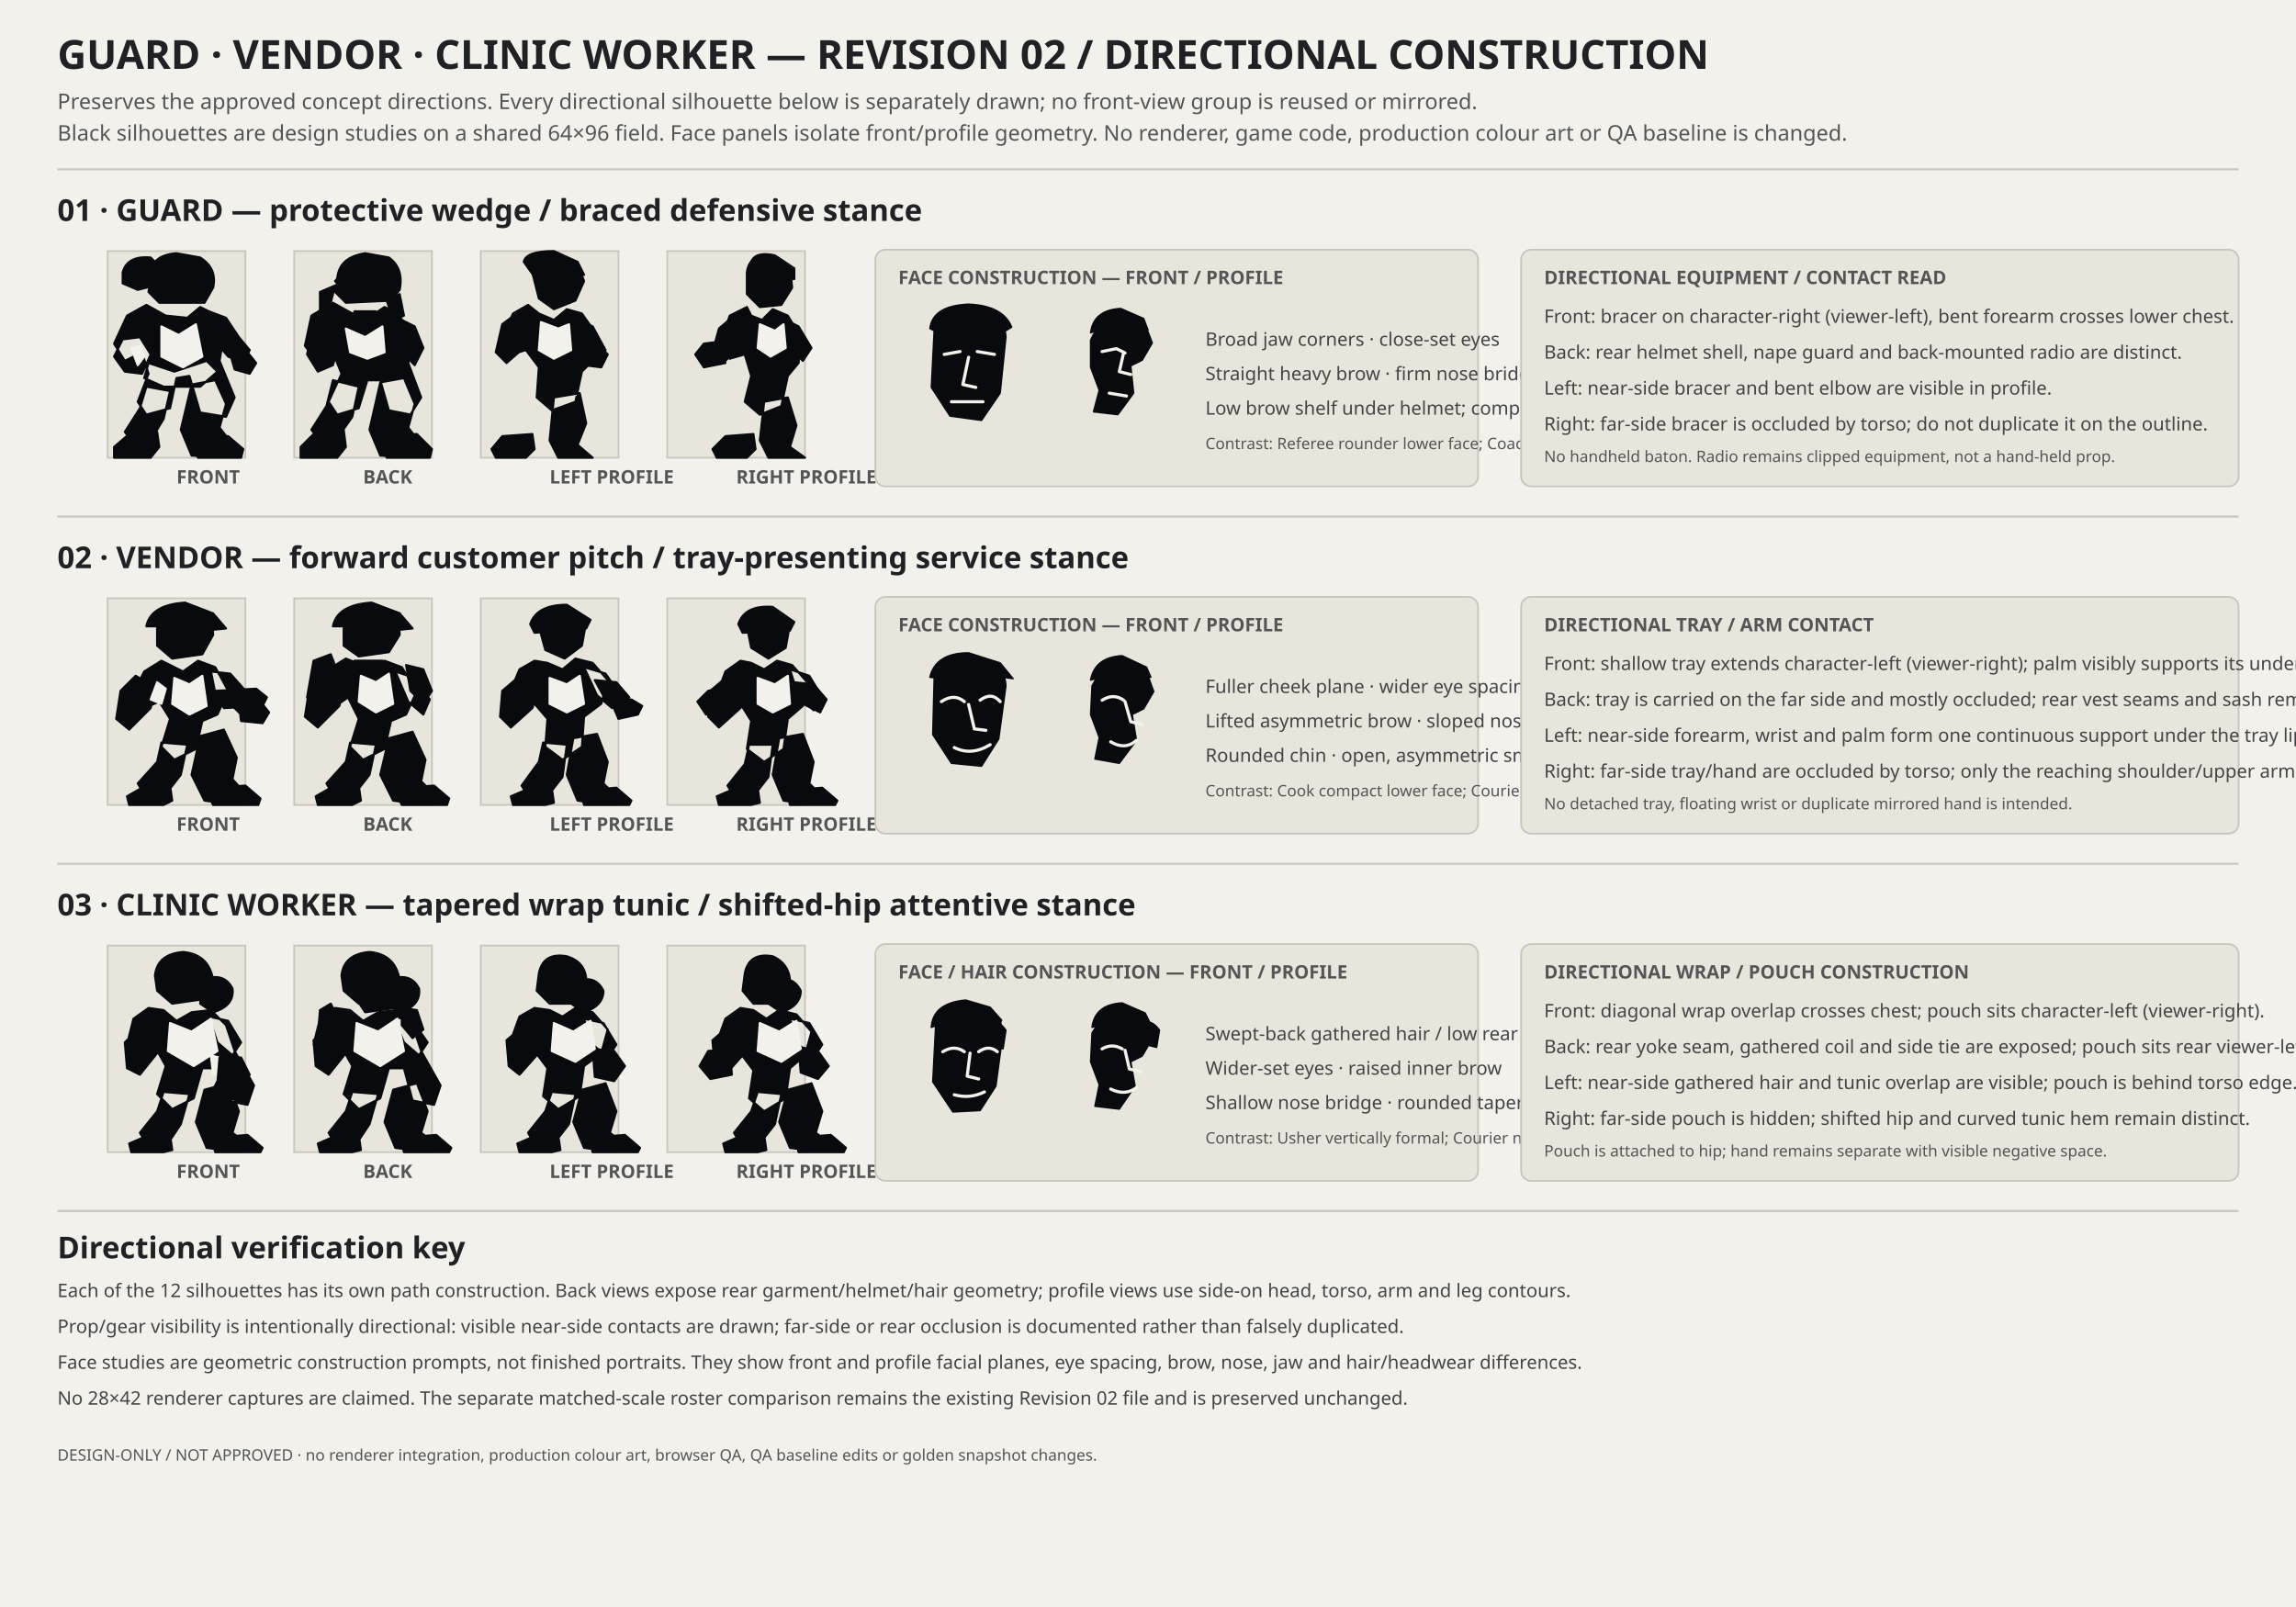
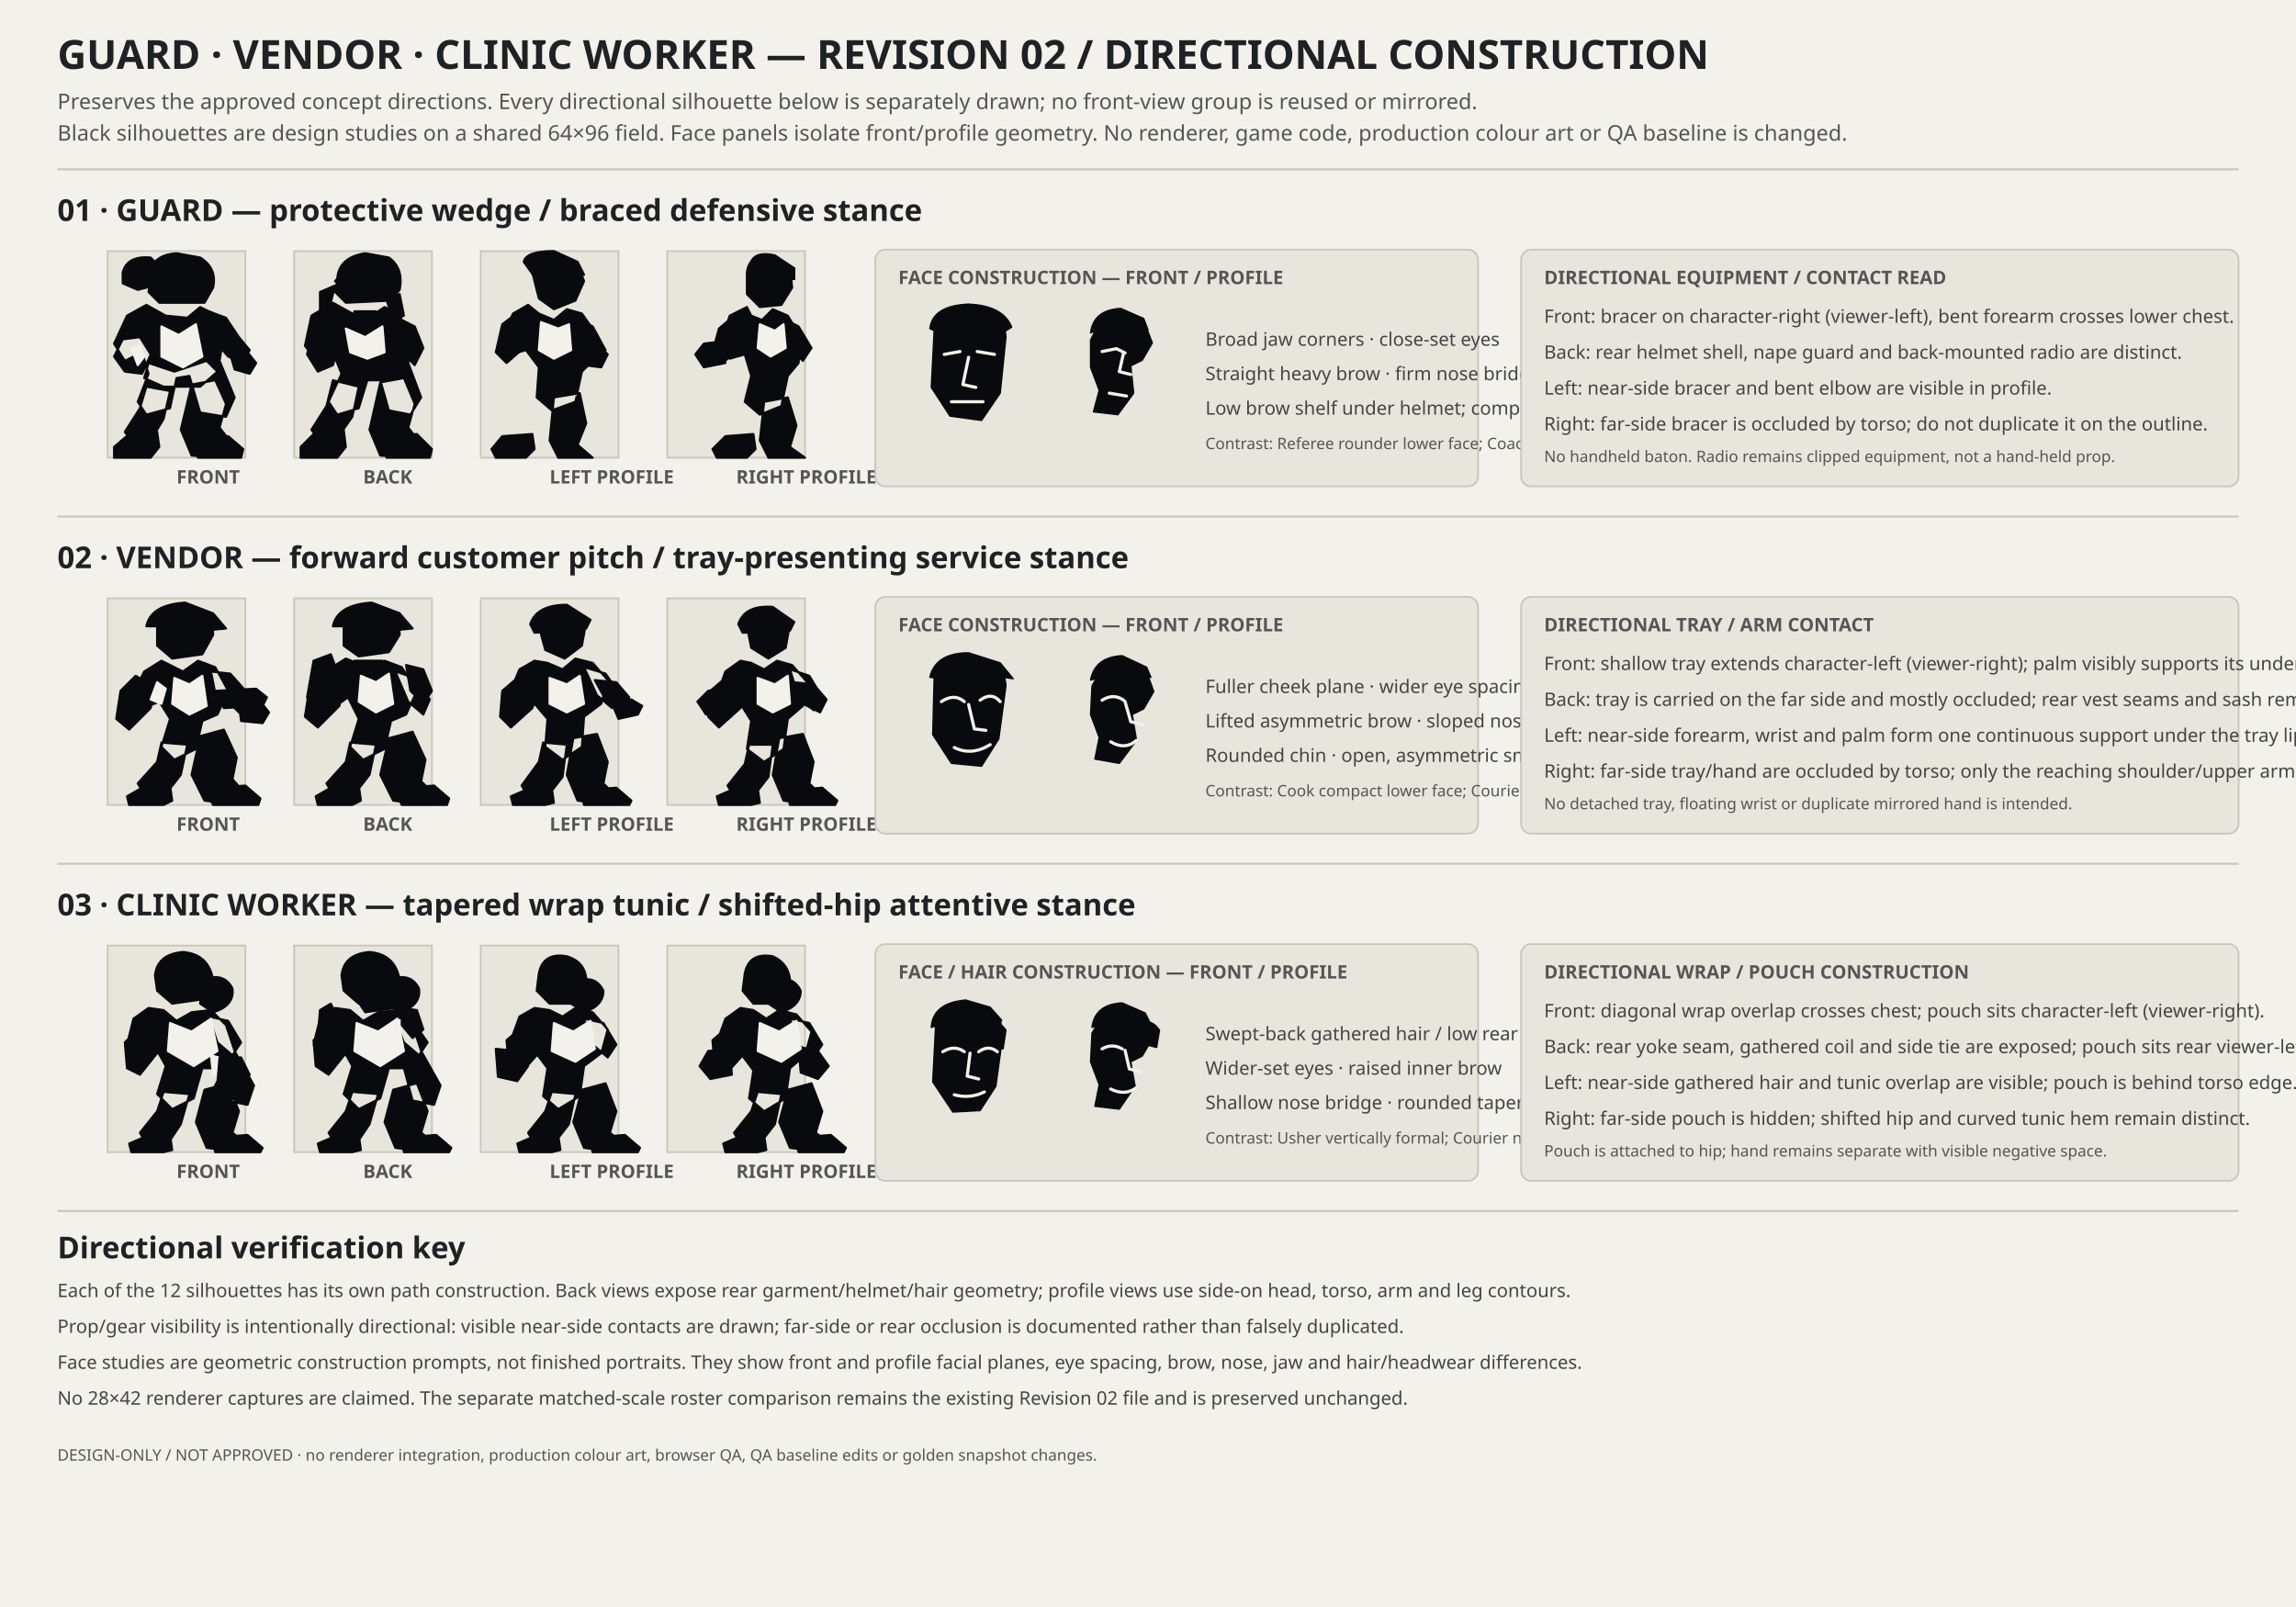
<svg xmlns="http://www.w3.org/2000/svg" width="1600" height="1120" viewBox="0 0 1600 1120">
  <rect width="1600" height="1120" fill="#f3f1eb" />
  <style>
.h{font:700 28px sans-serif;fill:#202124}.sub{font:15px sans-serif;fill:#555}.name{font:700 21px sans-serif;fill:#202124}.dir{font:700 13px sans-serif;fill:#555}.note{font:13px sans-serif;fill:#444}.tiny{font:11px sans-serif;fill:#555}.sil{fill:#090a0d;stroke:#090a0d;stroke-linejoin:round;stroke-linecap:round}.cut{fill:#f3f1eb;stroke:#f3f1eb;stroke-linejoin:round}.face{fill:#090a0d;stroke:#090a0d;stroke-linejoin:round;stroke-linecap:round}.feature{fill:none;stroke:#f3f1eb;stroke-width:2.2;stroke-linecap:round;stroke-linejoin:round}.panel{fill:#e8e5dd;stroke:#c9c5bc;stroke-width:1.2}.rule{stroke:#c9c5bc;stroke-width:1.4}
</style>
  <text x="40" y="48" class="h">GUARD · VENDOR · CLINIC WORKER — REVISION 02 / DIRECTIONAL CONSTRUCTION</text>
  <text x="40" y="76" class="sub">Preserves the approved concept directions. Every directional silhouette below is separately drawn; no front-view group is reused or mirrored.</text>
  <text x="40" y="98" class="sub">Black silhouettes are design studies on a shared 64×96 field. Face panels isolate front/profile geometry. No renderer, game code, production colour art or QA baseline is changed.</text>
  <line x1="40" y1="118" x2="1560" y2="118" class="rule" />
  <text x="40" y="154" class="name">01 · GUARD — protective wedge / braced defensive stance</text>
  <g transform="translate(75 175)">
    <rect x="0" y="0" width="96" height="144" class="panel" />
    <g transform="scale(1.5)">
      <path class="sil" d="M20 13Q19 2 32 1L43 3Q51 8 49 17L45 24 24 24 19 19Z M18 25L9 30 3 43 8 51 16 47 19 57 14 70 18 76 29 73 32 59 38 58 43 75 55 77 59 68 52 51 54 39 49 29 43 26 37 31 27 30Z M7 41L15 40 20 48 16 57 8 56 3 49Z M19 52L31 56 46 51 51 56 43 63 26 63 17 59Z M18 63L29 65 26 78 20 88 11 88 8 84 15 73Z M39 62L50 60 55 71 52 82 59 91 55 96 39 95 34 83Z M10 85L23 84 24 91 20 96 3 96 3 91Z M44 87L56 86 63 92 62 96 42 96 40 92Z" />
      <path class="cut" d="M25 35L33 39 41 34 44 49 35 54 25 49Z M11 45L15 44 17 49 14 53Z" />
      <path class="sil" d="M47 28L55 31 61 40 66 46 63 52 56 49 50 42Z M57 48L65 47 69 52 66 57 59 55Z" />
      <path class="sil" d="M7 10Q9 2 20 3L24 7 22 16 14 18 7 15Z" />
    </g>
  </g>
  <g transform="translate(205 175)">
    <rect width="96" height="144" class="panel" />
    <g transform="scale(1.5)">
      <path class="sil" d="M20 14Q20 3 33 1L44 3Q51 8 49 18L45 23 24 24 19 19Z M18 24L8 30 5 44 11 52 18 47 22 57 16 70 20 76 30 73 34 60 40 60 44 74 54 76 59 68 53 52 55 39 48 29 42 26 36 30 27 29Z M18 60L30 63 27 77 20 87 11 87 8 83 15 72Z M40 61L51 59 56 71 53 82 60 91 56 96 40 95 35 83Z M10 84L23 83 24 91 20 96 3 96 3 91Z M45 86L57 85 64 92 63 96 43 96 41 92Z" />
      <path class="sil" d="M10 31L17 28 22 39 18 53 11 56 6 48Z M48 31L56 35 60 45 56 53 50 47Z M25 33L32 36 39 33 43 48 34 52 25 48Z" />
      <path class="cut" d="M24 36L33 40 41 35 42 47 34 50 26 47Z" />
      <path class="sil" d="M17 24L15 30 12 33 12 19 19 16Z M43 23L49 20 51 30 46 32Z M24 8Q26 3 34 3L44 5 48 13 43 18 24 18 19 14Z" />
      <path class="sil" d="M28 28L38 28 40 32 27 33Z" />
    </g>
  </g>
  <g transform="translate(335 175)">
    <rect width="96" height="144" class="panel" />
    <g transform="scale(1.5)">
      <path class="sil" d="M24 10Q24 1 35 2L45 6 48 14 44 23 34 27 27 22Z M22 25L15 29 10 40 14 48 21 46 27 54 26 68 33 74 44 70 47 56 53 50 54 39 47 29 40 27 34 32 27 29Z M34 68L46 66 49 80 45 90 52 96 36 96 32 88Z M10 86L24 85 25 92 21 96 7 96 5 92Z" />
      <path class="sil" d="M18 28L10 34 7 47 12 52 20 45 25 36Z M44 31L52 35 58 46 54 51 47 44Z M45 43L54 43 59 48 56 54 48 53Z" />
      <path class="sil" d="M20 5Q21 0 34 0L45 5 48 11 39 13 25 12Z" />
      <path class="cut" d="M28 33L36 36 41 34 42 46 34 50 27 46Z" />
    </g>
  </g>
  <g transform="translate(465 175)">
    <rect width="96" height="144" class="panel" />
    <g transform="scale(1.5)">
      <path class="sil" d="M37 10Q38 1 49 2L57 7 58 17 53 25 43 26 37 20Z M37 26L29 30 25 42 29 50 36 48 39 58 36 70 43 76 53 72 56 58 61 52 62 40 56 30 49 27 44 32 39 30Z M45 70L56 68 60 81 57 91 64 96 47 96 43 88Z M27 86L40 85 41 92 37 96 23 96 21 92Z" />
      <path class="sil" d="M31 30L24 36 21 47 26 52 33 45 38 36Z M53 31L61 35 67 45 63 51 56 44Z M25 42L17 43 13 48 17 54 27 52Z" />
      <path class="sil" d="M39 5Q41 0 50 2L59 8 59 13 39 13Z" />
      <path class="cut" d="M43 34L50 37 54 34 55 45 48 49 42 45Z" />
    </g>
  </g>
  <text x="123" y="337" class="dir">FRONT</text>
  <text x="253" y="337" class="dir">BACK</text>
  <text x="383" y="337" class="dir">LEFT PROFILE</text>
  <text x="513" y="337" class="dir">RIGHT PROFILE</text>
  <g transform="translate(610 174)">
    <rect width="420" height="165" rx="7" class="panel" />
    <text x="16" y="24" class="dir">FACE CONSTRUCTION — FRONT / PROFILE</text>
    <g transform="translate(26 38)">
      <path class="face" d="M15 18Q15 2 39 2Q64 3 65 23L61 62 48 81 26 78 13 58Z M12 17Q14 1 39 0Q63 1 69 16L61 21 18 20Z" />
      <path class="feature" d="M22 35L33 33M45 33L57 35M39 37L35 56 44 58M27 68L49 68" />
    </g>
    <g transform="translate(135 38)">
      <path class="face" d="M24 7Q42 0 53 14L58 27 51 39 43 43 45 62 34 77 17 75 21 60 15 44 15 25Z M15 20Q17 4 36 3L52 10 55 18 22 17Z" />
      <path class="feature" d="M23 33L33 31 39 34M38 34L35 47 43 49M28 62L40 64" />
    </g>
    <text x="230" y="67" class="note">Broad jaw corners · close-set eyes</text>
    <text x="230" y="91" class="note">Straight heavy brow · firm nose bridge</text>
    <text x="230" y="115" class="note">Low brow shelf under helmet; compact chin</text>
    <text x="230" y="139" class="tiny">Contrast: Referee rounder lower face; Coach softer cheek/chin</text>
  </g>
  <g transform="translate(1060 174)">
    <rect width="500" height="165" rx="7" class="panel" />
    <text x="16" y="24" class="dir">DIRECTIONAL EQUIPMENT / CONTACT READ</text>
    <text x="16" y="51" class="note">Front: bracer on character-right (viewer-left), bent forearm crosses lower chest.</text>
    <text x="16" y="76" class="note">Back: rear helmet shell, nape guard and back-mounted radio are distinct.</text>
    <text x="16" y="101" class="note">Left: near-side bracer and bent elbow are visible in profile.</text>
    <text x="16" y="126" class="note">Right: far-side bracer is occluded by torso; do not duplicate it on the outline.</text>
    <text x="16" y="148" class="tiny">No handheld baton. Radio remains clipped equipment, not a hand-held prop.</text>
  </g>
  <line x1="40" y1="360" x2="1560" y2="360" class="rule" />
  <text x="40" y="396" class="name">02 · VENDOR — forward customer pitch / tray-presenting service stance</text>
  <g transform="translate(75 417)">
    <rect width="96" height="144" class="panel" />
    <g transform="scale(1.5)">
      <path class="sil" d="M23 14Q25 3 38 4Q49 6 49 17L44 26 30 28 23 22Z M18 13Q20 3 36 2L49 7 55 14 45 15 25 13Z M25 29L17 34 12 44 17 51 24 48 29 56 25 69 31 75 41 70 44 57 51 54 56 43 50 32 42 29 35 34 29 31Z M13 36L6 43 4 56 10 61 20 51 22 41Z M48 34L57 35 65 44 69 51 64 56 57 49 50 44Z M61 49L71 48 75 53 72 58 62 57Z M25 67L37 68 34 82 27 91 17 91 14 86 23 76Z M43 64L54 61 60 74 58 84 65 92 60 96 45 94 39 82Z M16 88L29 87 30 94 26 96 10 96 9 92Z M52 88L64 87 71 93 70 96 49 96 47 92Z" />
      <path class="cut" d="M31 37L38 40 44 36 46 50 38 54 30 49Z M23 39L27 42 25 49 20 47Z" />
      <path class="sil" d="M50 43L69 42 74 46 72 50 54 51Z" />
    </g>
  </g>
  <g transform="translate(205 417)">
    <rect width="96" height="144" class="panel" />
    <g transform="scale(1.5)">
      <path class="sil" d="M23 14Q25 3 38 4Q49 6 49 17L44 25 30 27 23 22Z M18 13Q20 3 36 2L49 7 55 14 45 15 25 13Z M24 28L16 33 12 45 18 51 25 46 30 56 26 69 32 75 42 70 45 57 52 54 57 43 50 32 42 29 35 33 29 30Z M14 35L7 42 5 55 11 60 21 50 23 40Z M47 34L56 37 63 47 60 54 53 48Z M26 67L38 68 35 82 28 91 18 91 15 86 24 76Z M44 65L55 62 61 75 59 85 66 92 61 96 46 94 40 82Z M17 88L30 87 31 94 27 96 11 96 10 92Z M53 88L65 87 72 93 71 96 50 96 48 92Z" />
      <path class="sil" d="M9 29L17 26 22 39 18 52 11 55 6 46Z M52 31L60 33 64 43 60 49 54 43Z" />
      <path class="cut" d="M31 36L38 39 44 35 46 49 38 53 30 48Z" />
      <path class="sil" d="M25 8Q27 2 38 3L49 7 51 13 23 13Z M28 29L41 29 45 32 29 34Z" />
    </g>
  </g>
  <g transform="translate(335 417)">
    <rect width="96" height="144" class="panel" />
    <g transform="scale(1.5)">
      <path class="sil" d="M27 13Q28 3 40 4L49 11 47 22 39 28 30 24Z M23 12Q26 3 40 3L51 10 49 14 25 16Z M25 29L18 33 13 45 17 52 25 49 31 56 30 69 38 75 47 69 48 55 56 49 59 38 52 30 44 28 38 33 31 30Z M17 37L10 43 9 55 14 60 24 51 27 42Z M48 32L58 35 65 45 61 51 54 45Z M29 67L40 68 38 83 31 92 22 92 19 87 27 76Z M43 65L54 63 59 76 57 86 64 93 59 96 45 94 40 82Z M21 89L33 88 34 95 30 96 15 96 14 92Z M51 89L63 88 70 94 69 96 48 96 47 92Z" />
      <path class="sil" d="M53 38L63 39 69 46 67 52 59 49Z M61 49L70 47 75 50 73 54 64 56Z" />
      <path class="cut" d="M32 37L40 40 46 36 48 49 40 53 32 49Z" />
    </g>
  </g>
  <g transform="translate(465 417)">
    <rect width="96" height="144" class="panel" />
    <g transform="scale(1.5)">
      <path class="sil" d="M37 13Q38 3 49 5L57 12 55 23 47 28 39 23Z M33 12Q36 3 49 4L59 11 57 15 35 16Z M34 29L27 34 23 45 27 52 34 49 39 57 37 70 45 76 54 70 56 56 63 50 65 39 58 31 51 29 45 33 39 30Z M27 37L20 43 19 55 24 60 34 51 36 42Z M57 33L66 36 72 46 68 52 61 46Z M38 68L49 68 47 83 40 92 31 92 28 87 36 77Z M52 65L63 63 68 76 66 86 73 93 68 96 54 94 49 82Z M30 89L42 88 43 95 39 96 24 96 23 92Z M60 89L72 88 79 94 78 96 57 96 56 92Z" />
      <path class="sil" d="M28 41L19 43 14 48 18 54 29 52Z M59 39L68 40 74 47 71 53 63 49Z" />
      <path class="cut" d="M42 37L50 40 56 36 57 49 49 53 42 49Z" />
    </g>
  </g>
  <text x="123" y="579" class="dir">FRONT</text>
  <text x="253" y="579" class="dir">BACK</text>
  <text x="383" y="579" class="dir">LEFT PROFILE</text>
  <text x="513" y="579" class="dir">RIGHT PROFILE</text>
  <g transform="translate(610 416)">
    <rect width="420" height="165" rx="7" class="panel" />
    <text x="16" y="24" class="dir">FACE CONSTRUCTION — FRONT / PROFILE</text>
    <g transform="translate(26 38)">
      <path class="face" d="M15 18Q16 2 39 3Q64 5 65 24L60 61 48 80 27 78 14 58Z M12 18Q16 1 39 1L61 8 70 19 55 17 20 19Z" />
      <path class="feature" d="M20 35Q29 29 36 35M47 34Q55 28 61 35M39 37L43 54 51 55M29 67Q41 73 54 65" />
    </g>
    <g transform="translate(135 38)">
      <path class="face" d="M25 8Q42 0 54 14L59 28 52 40 44 44 47 62 35 78 18 75 21 60 15 44 16 24Z M15 20Q18 4 37 3L54 11 57 18 22 18Z" />
      <path class="feature" d="M23 34Q31 29 38 34M39 35L43 49 51 51M29 63Q39 69 47 62" />
    </g>
    <text x="230" y="67" class="note">Fuller cheek plane · wider eye spacing</text>
    <text x="230" y="91" class="note">Lifted asymmetric brow · sloped nose</text>
    <text x="230" y="115" class="note">Rounded chin · open, asymmetric smile</text>
    <text x="230" y="139" class="tiny">Contrast: Cook compact lower face; Courier narrower cheek/jaw</text>
  </g>
  <g transform="translate(1060 416)">
    <rect width="500" height="165" rx="7" class="panel" />
    <text x="16" y="24" class="dir">DIRECTIONAL TRAY / ARM CONTACT</text>
    <text x="16" y="51" class="note">Front: shallow tray extends character-left (viewer-right); palm visibly supports its underside.</text>
    <text x="16" y="76" class="note">Back: tray is carried on the far side and mostly occluded; rear vest seams and sash remain visible.</text>
    <text x="16" y="101" class="note">Left: near-side forearm, wrist and palm form one continuous support under the tray lip.</text>
    <text x="16" y="126" class="note">Right: far-side tray/hand are occluded by torso; only the reaching shoulder/upper arm contour remains.</text>
    <text x="16" y="148" class="tiny">No detached tray, floating wrist or duplicate mirrored hand is intended.</text>
  </g>
  <line x1="40" y1="602" x2="1560" y2="602" class="rule" />
  <text x="40" y="638" class="name">03 · CLINIC WORKER — tapered wrap tunic / shifted-hip attentive stance</text>
  <g transform="translate(75 659)">
    <rect width="96" height="144" class="panel" />
    <g transform="scale(1.5)">
      <path class="sil" d="M22 14Q23 4 35 3Q47 4 49 16L44 25 30 27 23 21Z M44 16Q54 12 58 20Q59 28 49 31L43 27Z M19 29L12 34 9 46 15 52 22 47 27 56 23 69 30 76 40 71 44 57 51 57 55 72 65 74 68 65 59 49 55 37 48 30 39 31 32 35 26 30Z M15 38L8 45 9 57 15 60 23 50Z M47 33L56 35 62 45 58 51 51 45Z M26 68L38 69 34 83 28 92 18 92 15 87 23 77Z M45 67L56 64 61 77 58 87 66 93 61 96 46 94 41 82Z M17 89L29 88 30 95 26 96 11 96 10 92Z M53 89L65 88 72 94 71 96 50 96 49 92Z" />
      <path class="cut" d="M29 36L39 40 48 34 51 49 40 56 28 49Z M48 51L55 53 56 60 49 60Z" />
      <path class="sil" d="M52 52L62 52 66 60 61 67 51 64Z M51 63L60 62 63 69 55 73 48 69Z" />
    </g>
  </g>
  <g transform="translate(205 659)">
    <rect width="96" height="144" class="panel" />
    <g transform="scale(1.5)">
      <path class="sil" d="M22 14Q23 4 35 3Q47 4 49 16L44 25 30 27 23 21Z M44 16Q54 12 58 20Q59 28 49 31L43 27Z M19 29L12 34 9 46 15 52 22 47 27 56 23 69 30 76 40 71 44 57 51 57 55 72 65 74 68 65 59 49 55 37 48 30 39 31 32 35 26 30Z M16 37L9 44 10 56 16 60 24 50Z M46 33L55 35 62 45 58 51 51 45Z M27 68L39 69 35 83 29 92 19 92 16 87 24 77Z M46 67L57 64 62 77 59 87 67 93 62 96 47 94 42 82Z M18 89L30 88 31 95 27 96 12 96 11 92Z M54 89L66 88 73 94 72 96 51 96 50 92Z" />
      <path class="sil" d="M12 30L17 27 21 35 17 43 11 43Z M50 29L57 30 60 39 55 43 50 37Z" />
      <path class="cut" d="M29 36L39 40 48 34 51 49 40 56 28 49Z" />
      <path class="sil" d="M29 25L44 24 47 29 33 31Z" />
    </g>
  </g>
  <g transform="translate(335 659)">
    <rect width="96" height="144" class="panel" />
    <g transform="scale(1.5)">
      <path class="sil" d="M27 13Q29 3 40 5Q50 8 49 19L43 27 32 27 26 21Z M44 17Q53 13 57 21Q57 28 48 31L42 27Z M25 29L18 33 14 44 18 52 25 49 31 57 29 70 36 76 46 70 48 56 56 50 59 39 52 31 44 29 38 33 32 30Z M19 38L12 44 13 56 18 60 26 51Z M48 34L57 36 63 46 59 52 52 46Z M33 68L44 69 41 83 34 92 25 92 22 87 30 77Z M47 67L58 64 63 77 60 87 68 93 63 96 48 94 43 82Z M24 89L36 88 37 95 33 96 18 96 17 92Z M55 89L67 88 74 94 73 96 52 96 51 92Z" />
-       <path class="sil" d="M52 48L62 49 67 56 62 63 53 61Z" />
+       <path class="sil" d="M7 48L17 49 22 56 17 63 8 61Z" />
      <path class="cut" d="M34 36L43 40 51 35 53 48 44 54 33 49Z" />
    </g>
  </g>
  <g transform="translate(465 659)">
    <rect width="96" height="144" class="panel" />
    <g transform="scale(1.5)">
      <path class="sil" d="M36 13Q38 3 49 5Q58 9 57 20L51 27 40 27 35 21Z M49 17Q58 13 62 21Q62 28 53 31L47 27Z M34 29L27 34 23 45 27 53 34 50 40 58 38 71 45 77 55 71 57 57 64 51 67 40 60 32 52 30 46 34 40 30Z M28 38L21 44 22 56 27 60 35 51Z M57 34L66 36 72 46 68 52 61 46Z M42 68L53 69 50 83 43 92 34 92 31 87 39 77Z M56 67L67 64 72 77 69 87 77 93 72 96 57 94 52 82Z M33 89L45 88 46 95 42 96 27 96 26 92Z M64 89L76 88 83 94 82 96 61 96 60 92Z" />
      <path class="sil" d="M29 48L19 49 15 56 20 62 30 60Z M61 47L70 49 75 56 70 62 62 59Z" />
      <path class="cut" d="M43 36L52 40 60 35 62 48 53 54 42 49Z" />
    </g>
  </g>
  <text x="123" y="821" class="dir">FRONT</text>
  <text x="253" y="821" class="dir">BACK</text>
  <text x="383" y="821" class="dir">LEFT PROFILE</text>
  <text x="513" y="821" class="dir">RIGHT PROFILE</text>
  <g transform="translate(610 658)">
    <rect width="420" height="165" rx="7" class="panel" />
    <text x="16" y="24" class="dir">FACE / HAIR CONSTRUCTION — FRONT / PROFILE</text>
    <g transform="translate(26 38)">
      <path class="face" d="M16 19Q17 3 39 3Q61 5 63 24L58 61 47 78 28 79 14 58Z M13 20Q14 3 37 1L54 6 62 15 58 24 51 15 23 17Z M46 16Q58 12 65 22L63 35 54 33 49 25Z" />
      <path class="feature" d="M21 37Q29 32 36 37M46 37Q53 32 59 37M40 38L38 54 46 56M29 67Q40 70 50 65" />
    </g>
    <g transform="translate(135 38)">
      <path class="face" d="M26 8Q42 1 53 14L58 28 51 40 43 44 46 61 35 77 18 75 21 60 15 44 16 24Z M16 20Q18 4 37 3L53 10 57 18 23 18Z M46 17Q57 13 63 22L61 34 53 32 48 25Z" />
      <path class="feature" d="M23 35Q30 31 37 35M39 36L42 49 50 51M29 63Q39 68 47 62" />
    </g>
    <text x="230" y="67" class="note">Swept-back gathered hair / low rear coil</text>
    <text x="230" y="91" class="note">Wider-set eyes · raised inner brow</text>
    <text x="230" y="115" class="note">Shallow nose bridge · rounded tapered chin</text>
    <text x="230" y="139" class="tiny">Contrast: Usher vertically formal; Courier narrower lower cheek</text>
  </g>
  <g transform="translate(1060 658)">
    <rect width="500" height="165" rx="7" class="panel" />
    <text x="16" y="24" class="dir">DIRECTIONAL WRAP / POUCH CONSTRUCTION</text>
    <text x="16" y="51" class="note">Front: diagonal wrap overlap crosses chest; pouch sits character-left (viewer-right).</text>
    <text x="16" y="76" class="note">Back: rear yoke seam, gathered coil and side tie are exposed; pouch sits rear viewer-left.</text>
    <text x="16" y="101" class="note">Left: near-side gathered hair and tunic overlap are visible; pouch is behind torso edge.</text>
    <text x="16" y="126" class="note">Right: far-side pouch is hidden; shifted hip and curved tunic hem remain distinct.</text>
    <text x="16" y="148" class="tiny">Pouch is attached to hip; hand remains separate with visible negative space.</text>
  </g>
  <line x1="40" y1="844" x2="1560" y2="844" class="rule" />
  <text x="40" y="877" class="name">Directional verification key</text>
  <text x="40" y="904" class="note">Each of the 12 silhouettes has its own path construction. Back views expose rear garment/helmet/hair geometry; profile views use side-on head, torso, arm and leg contours.</text>
  <text x="40" y="929" class="note">Prop/gear visibility is intentionally directional: visible near-side contacts are drawn; far-side or rear occlusion is documented rather than falsely duplicated.</text>
  <text x="40" y="954" class="note">Face studies are geometric construction prompts, not finished portraits. They show front and profile facial planes, eye spacing, brow, nose, jaw and hair/headwear differences.</text>
  <text x="40" y="979" class="note">No 28×42 renderer captures are claimed. The separate matched-scale roster comparison remains the existing Revision 02 file and is preserved unchanged.</text>
  <text x="40" y="1018" class="tiny">DESIGN-ONLY / NOT APPROVED · no renderer integration, production colour art, browser QA, QA baseline edits or golden snapshot changes.</text>
</svg>
